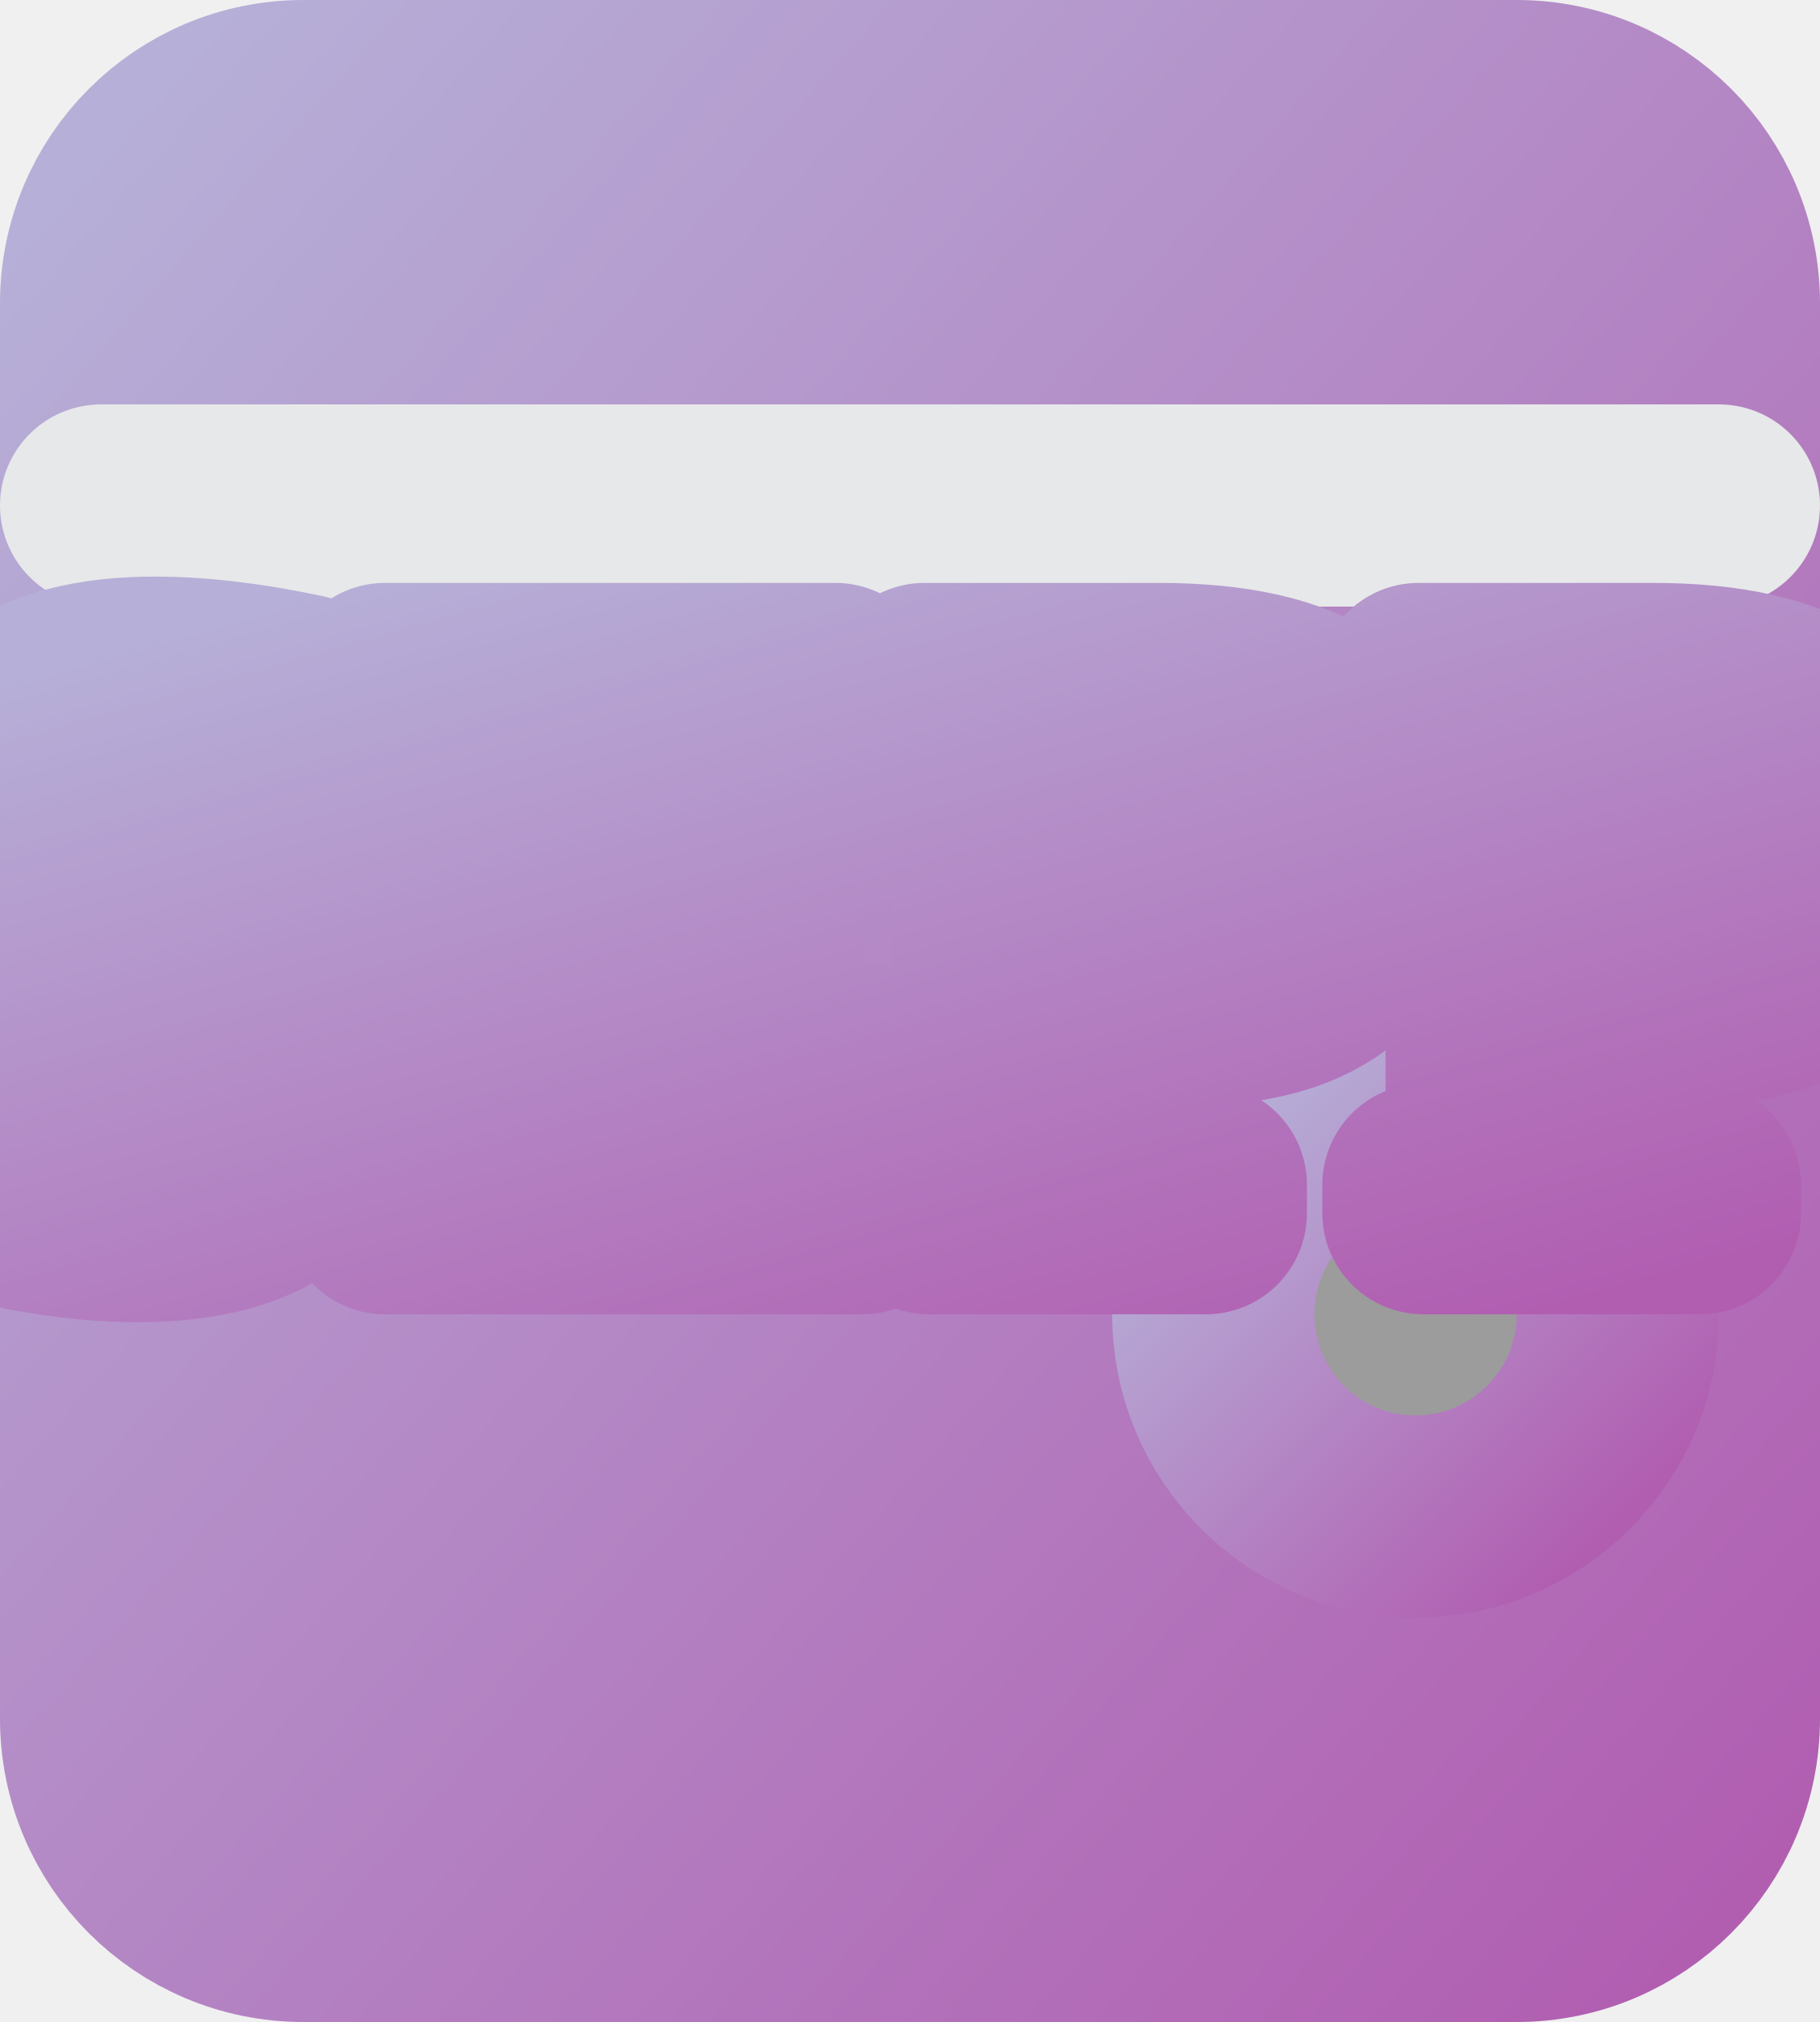
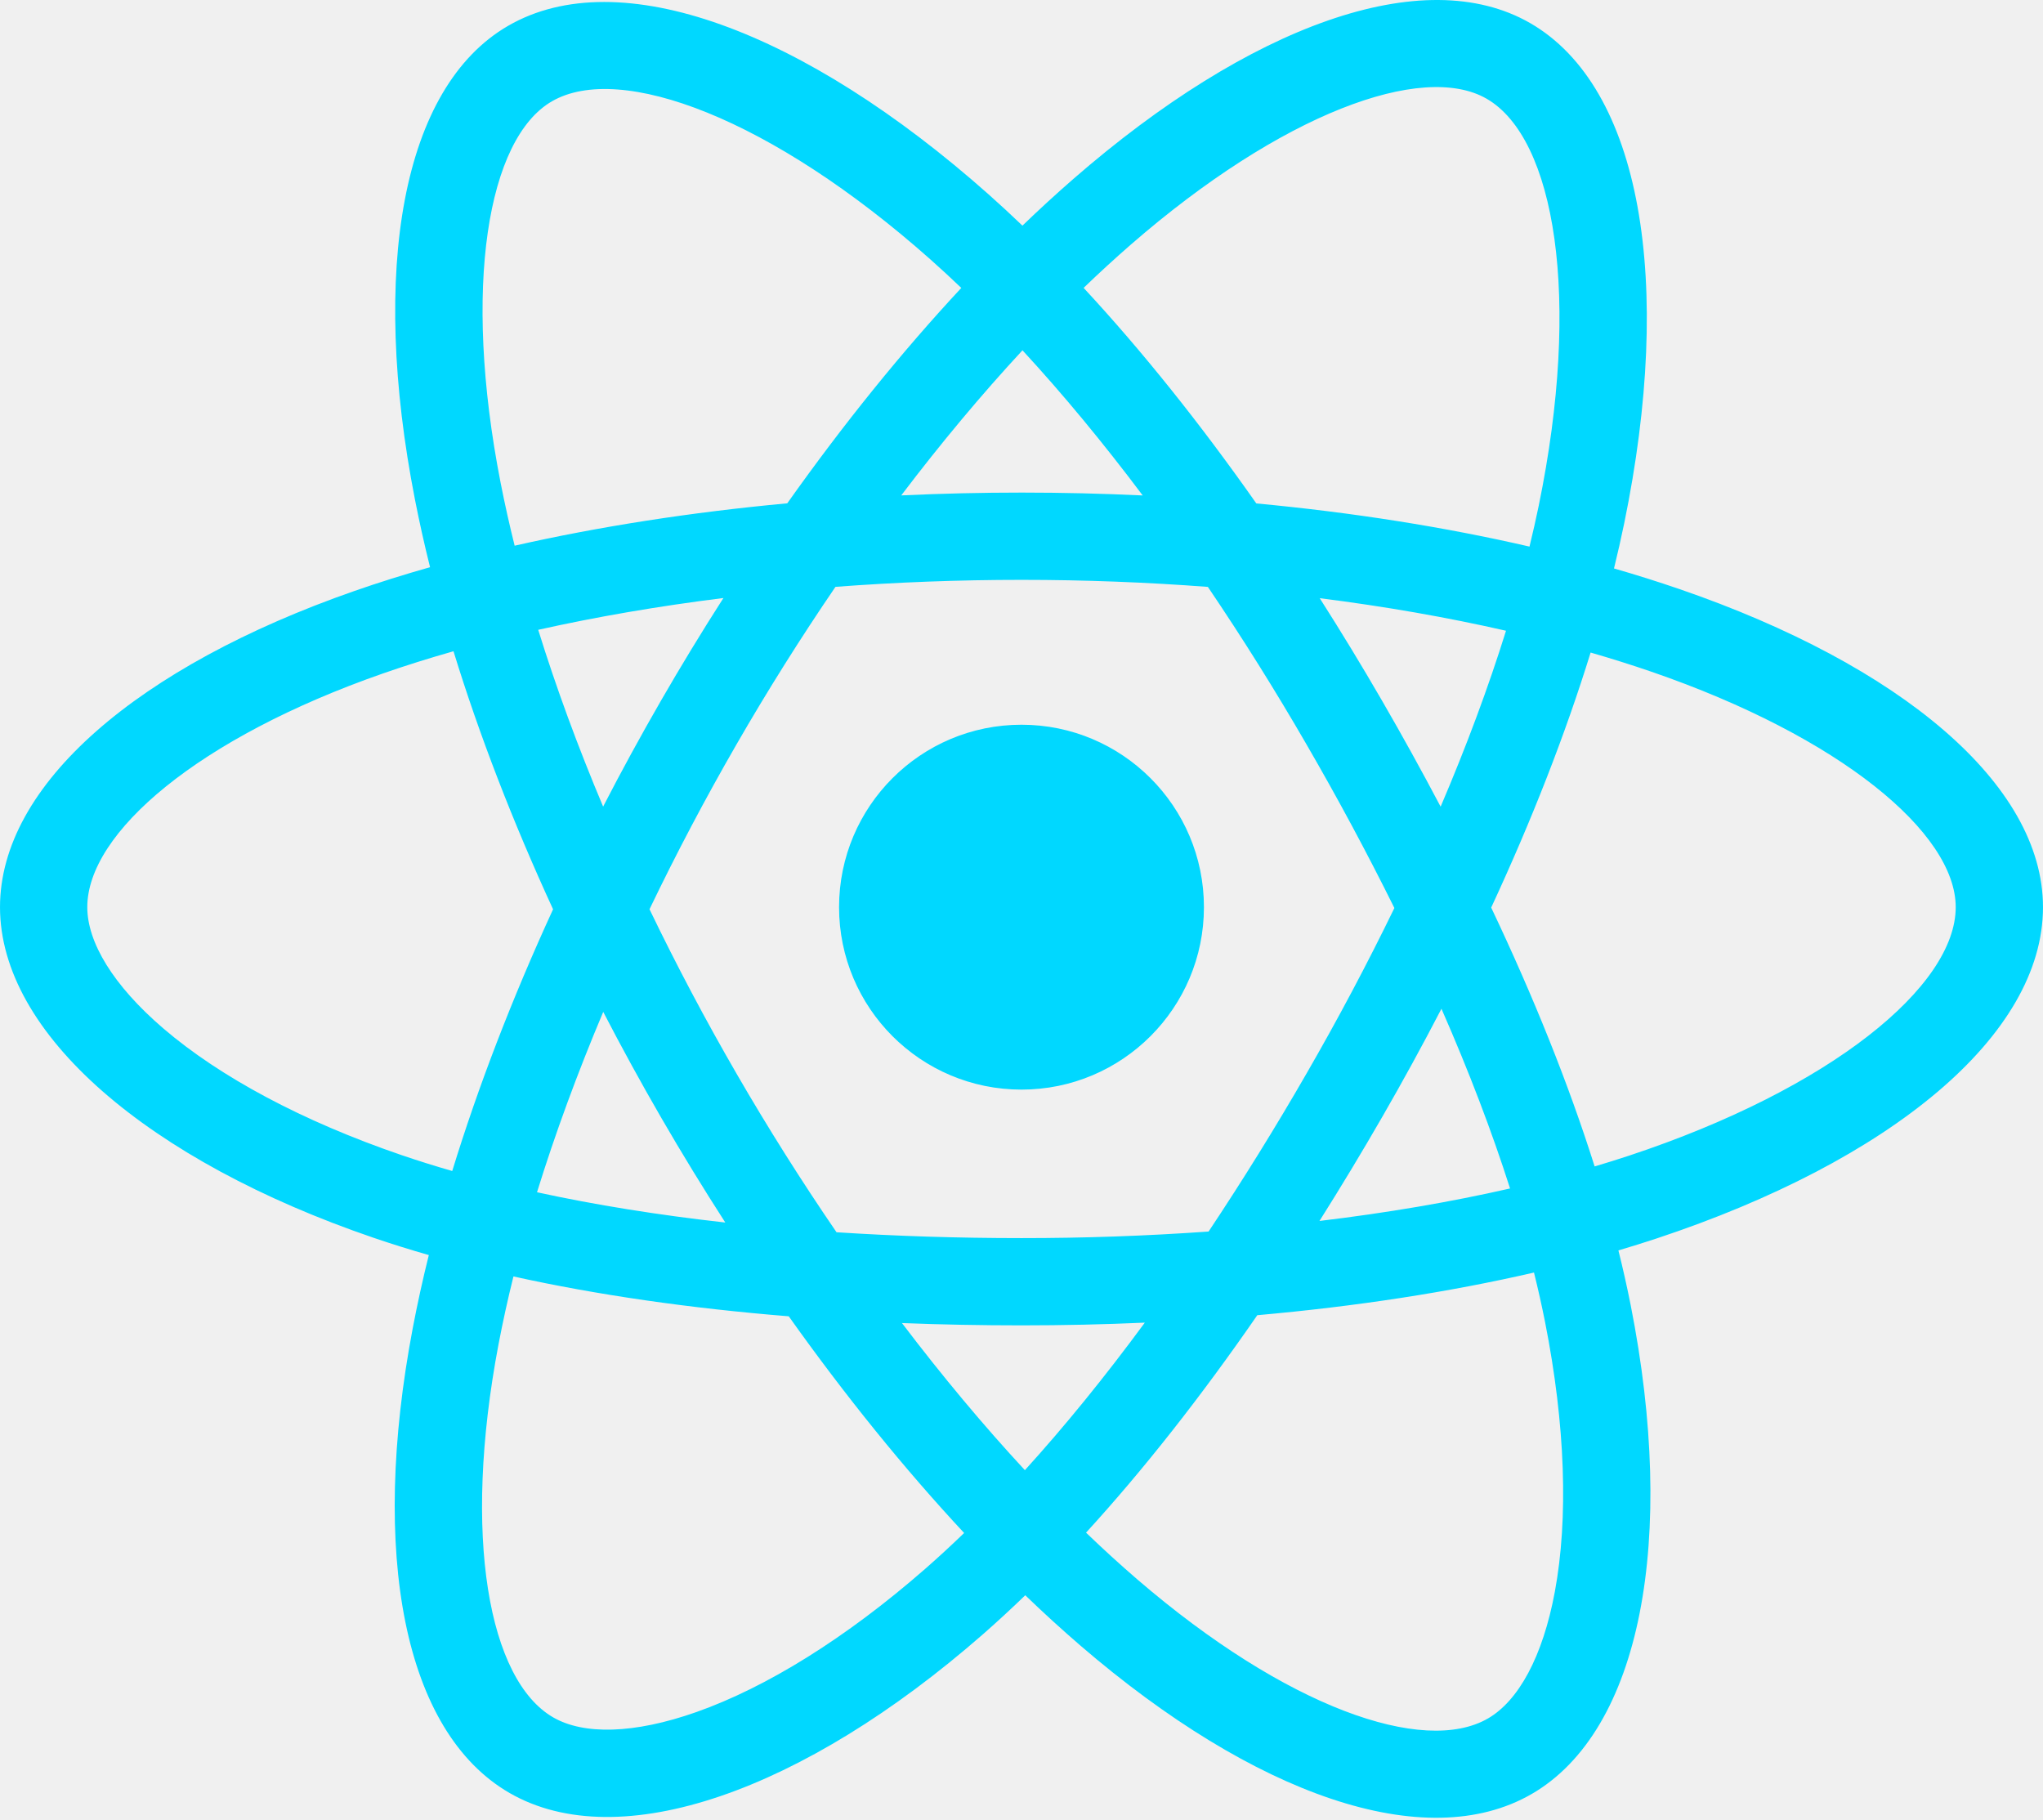
- <svg xmlns="http://www.w3.org/2000/svg" width="18" height="20" viewBox="0 0 18 20" fill="none" stroke="url(#pencilGradient)" stroke-width="2" stroke-linecap="round" stroke-linejoin="round">
-   <defs>
-     <linearGradient id="pencilGradient" x1="0%" y1="0%" x2="100%" y2="100%">
-       <stop offset="0%" style="stop-color: #b6b0d8;" />
-       <stop offset="100%" style="stop-color: #b15eb1;" />
-     </linearGradient>
-   </defs>
-   <rect x="1" y="1" width="16" height="18" rx="2" ry="2" fill="url(#pencilGradient)" />
-   <line x1="6" y1="1" x2="6" y2="19" />
-   <line x1="14" y1="1" x2="14" y2="19" />
-   <line x1="1" y1="5" x2="17" y2="5" stroke="#e7e8e9" />
-   <circle cx="14" cy="13" r="2" fill="#9c9c9c" />
-   <text x="9" y="12" font-size="8" font-weight="bold" fill="#ffffff" text-anchor="middle">SEPP</text>
+ <svg xmlns="http://www.w3.org/2000/svg" aria-hidden="true" role="img" class="iconify iconify--logos" width="35.93" height="32" preserveAspectRatio="xMidYMid meet" viewBox="0 0 256 228">
+   <path fill="#00D8FF" d="M210.483 73.824a171.49 171.49 0 0 0-8.24-2.597c.465-1.9.893-3.777 1.273-5.621c6.238-30.281 2.16-54.676-11.769-62.708c-13.355-7.7-35.196.329-57.254 19.526a171.23 171.23 0 0 0-6.375 5.848a155.866 155.866 0 0 0-4.241-3.917C100.759 3.829 77.587-4.822 63.673 3.233C50.33 10.957 46.379 33.89 51.995 62.588a170.974 170.974 0 0 0 1.892 8.48c-3.28.932-6.445 1.924-9.474 2.98C17.309 83.498 0 98.307 0 113.668c0 15.865 18.582 31.778 46.812 41.427a145.52 145.52 0 0 0 6.921 2.165a167.467 167.467 0 0 0-2.01 9.138c-5.354 28.2-1.173 50.591 12.134 58.266c13.744 7.926 36.812-.22 59.273-19.855a145.567 145.567 0 0 0 5.342-4.923a168.064 168.064 0 0 0 6.92 6.314c21.758 18.722 43.246 26.282 56.54 18.586c13.731-7.949 18.194-32.003 12.4-61.268a145.016 145.016 0 0 0-1.535-6.842c1.62-.48 3.21-.974 4.76-1.488c29.348-9.723 48.443-25.443 48.443-41.52c0-15.417-17.868-30.326-45.517-39.844Zm-6.365 70.984c-1.4.463-2.836.91-4.3 1.345c-3.24-10.257-7.612-21.163-12.963-32.432c5.106-11 9.31-21.767 12.459-31.957c2.619.758 5.16 1.557 7.61 2.4c23.69 8.156 38.14 20.213 38.14 29.504c0 9.896-15.606 22.743-40.946 31.14Zm-10.514 20.834c2.562 12.94 2.927 24.64 1.23 33.787c-1.524 8.219-4.59 13.698-8.382 15.893c-8.067 4.67-25.32-1.4-43.927-17.412a156.726 156.726 0 0 1-6.437-5.87c7.214-7.889 14.423-17.06 21.459-27.246c12.376-1.098 24.068-2.894 34.671-5.345a134.17 134.17 0 0 1 1.386 6.193ZM87.276 214.515c-7.882 2.783-14.16 2.863-17.955.675c-8.075-4.657-11.432-22.636-6.853-46.752a156.923 156.923 0 0 1 1.869-8.499c10.486 2.32 22.093 3.988 34.498 4.994c7.084 9.967 14.501 19.128 21.976 27.15a134.668 134.668 0 0 1-4.877 4.492c-9.933 8.682-19.886 14.842-28.658 17.94ZM50.35 144.747c-12.483-4.267-22.792-9.812-29.858-15.863c-6.35-5.437-9.555-10.836-9.555-15.216c0-9.322 13.897-21.212 37.076-29.293c2.813-.98 5.757-1.905 8.812-2.773c3.204 10.42 7.406 21.315 12.477 32.332c-5.137 11.18-9.399 22.249-12.634 32.792a134.718 134.718 0 0 1-6.318-1.979Zm12.378-84.26c-4.811-24.587-1.616-43.134 6.425-47.789c8.564-4.958 27.502 2.111 47.463 19.835a144.318 144.318 0 0 1 3.841 3.545c-7.438 7.987-14.787 17.08-21.808 26.988c-12.04 1.116-23.565 2.908-34.161 5.309a160.342 160.342 0 0 1-1.76-7.887Zm110.427 27.268a347.8 347.8 0 0 0-7.785-12.803c8.168 1.033 15.994 2.404 23.343 4.08c-2.206 7.072-4.956 14.465-8.193 22.045a381.151 381.151 0 0 0-7.365-13.322Zm-45.032-43.861c5.044 5.465 10.096 11.566 15.065 18.186a322.04 322.04 0 0 0-30.257-.006c4.974-6.559 10.069-12.652 15.192-18.18ZM82.802 87.83a323.167 323.167 0 0 0-7.227 13.238c-3.184-7.553-5.909-14.98-8.134-22.152c7.304-1.634 15.093-2.97 23.209-3.984a321.524 321.524 0 0 0-7.848 12.897Zm8.081 65.352c-8.385-.936-16.291-2.203-23.593-3.793c2.26-7.3 5.045-14.885 8.298-22.6a321.187 321.187 0 0 0 7.257 13.246c2.594 4.48 5.28 8.868 8.038 13.147Zm37.542 31.03c-5.184-5.592-10.354-11.779-15.403-18.433c4.902.192 9.899.29 14.978.29c5.218 0 10.376-.117 15.453-.343c-4.985 6.774-10.018 12.97-15.028 18.486Zm52.198-57.817c3.422 7.8 6.306 15.345 8.596 22.52c-7.422 1.694-15.436 3.058-23.88 4.071a382.417 382.417 0 0 0 7.859-13.026a347.403 347.403 0 0 0 7.425-13.565Zm-16.898 8.101a358.557 358.557 0 0 1-12.281 19.815a329.4 329.4 0 0 1-23.444.823c-7.967 0-15.716-.248-23.178-.732a310.202 310.202 0 0 1-12.513-19.846h.001a307.41 307.41 0 0 1-10.923-20.627a310.278 310.278 0 0 1 10.89-20.637l-.001.001a307.318 307.318 0 0 1 12.413-19.761c7.613-.576 15.42-.876 23.31-.876H128c7.926 0 15.743.303 23.354.883a329.357 329.357 0 0 1 12.335 19.695a358.489 358.489 0 0 1 11.036 20.54a329.472 329.472 0 0 1-11 20.722Zm22.56-122.124c8.572 4.944 11.906 24.881 6.52 51.026c-.344 1.668-.73 3.367-1.15 5.09c-10.622-2.452-22.155-4.275-34.23-5.408c-7.034-10.017-14.323-19.124-21.64-27.008a160.789 160.789 0 0 1 5.888-5.4c18.9-16.447 36.564-22.941 44.612-18.3ZM128 90.808c12.625 0 22.86 10.235 22.86 22.86s-10.235 22.86-22.86 22.86s-22.86-10.235-22.86-22.86s10.235-22.86 22.86-22.86Z" />
</svg>
